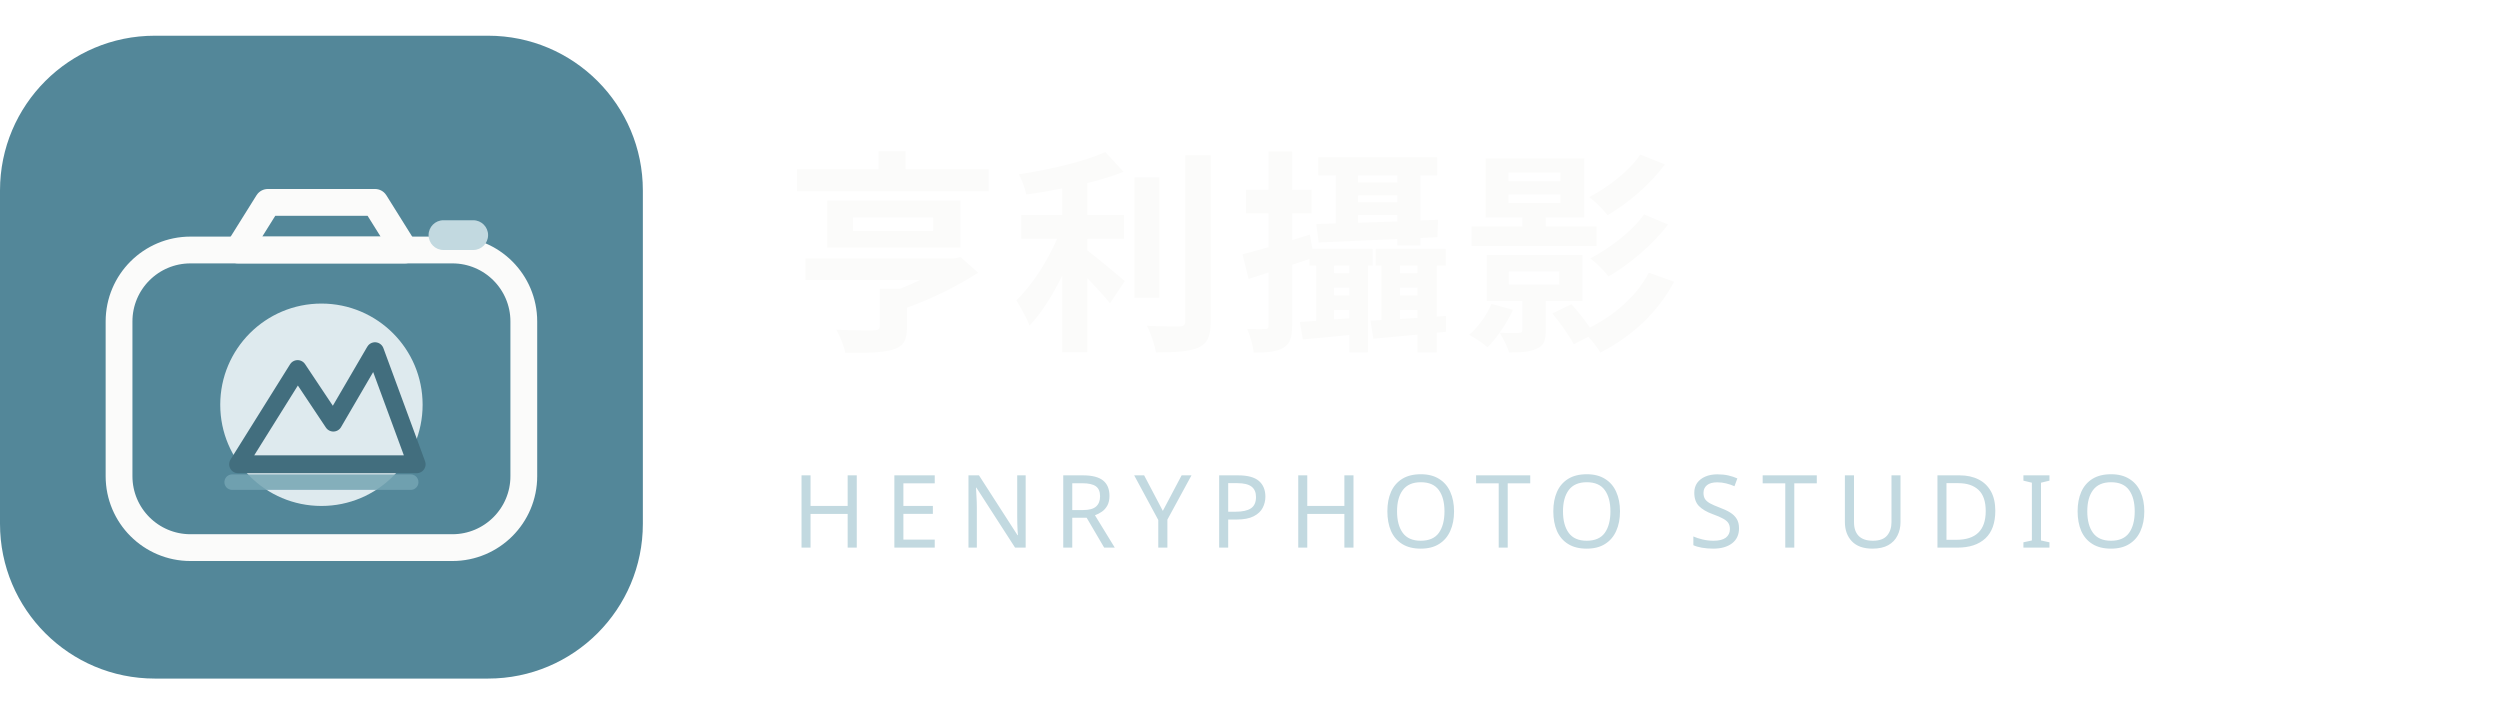
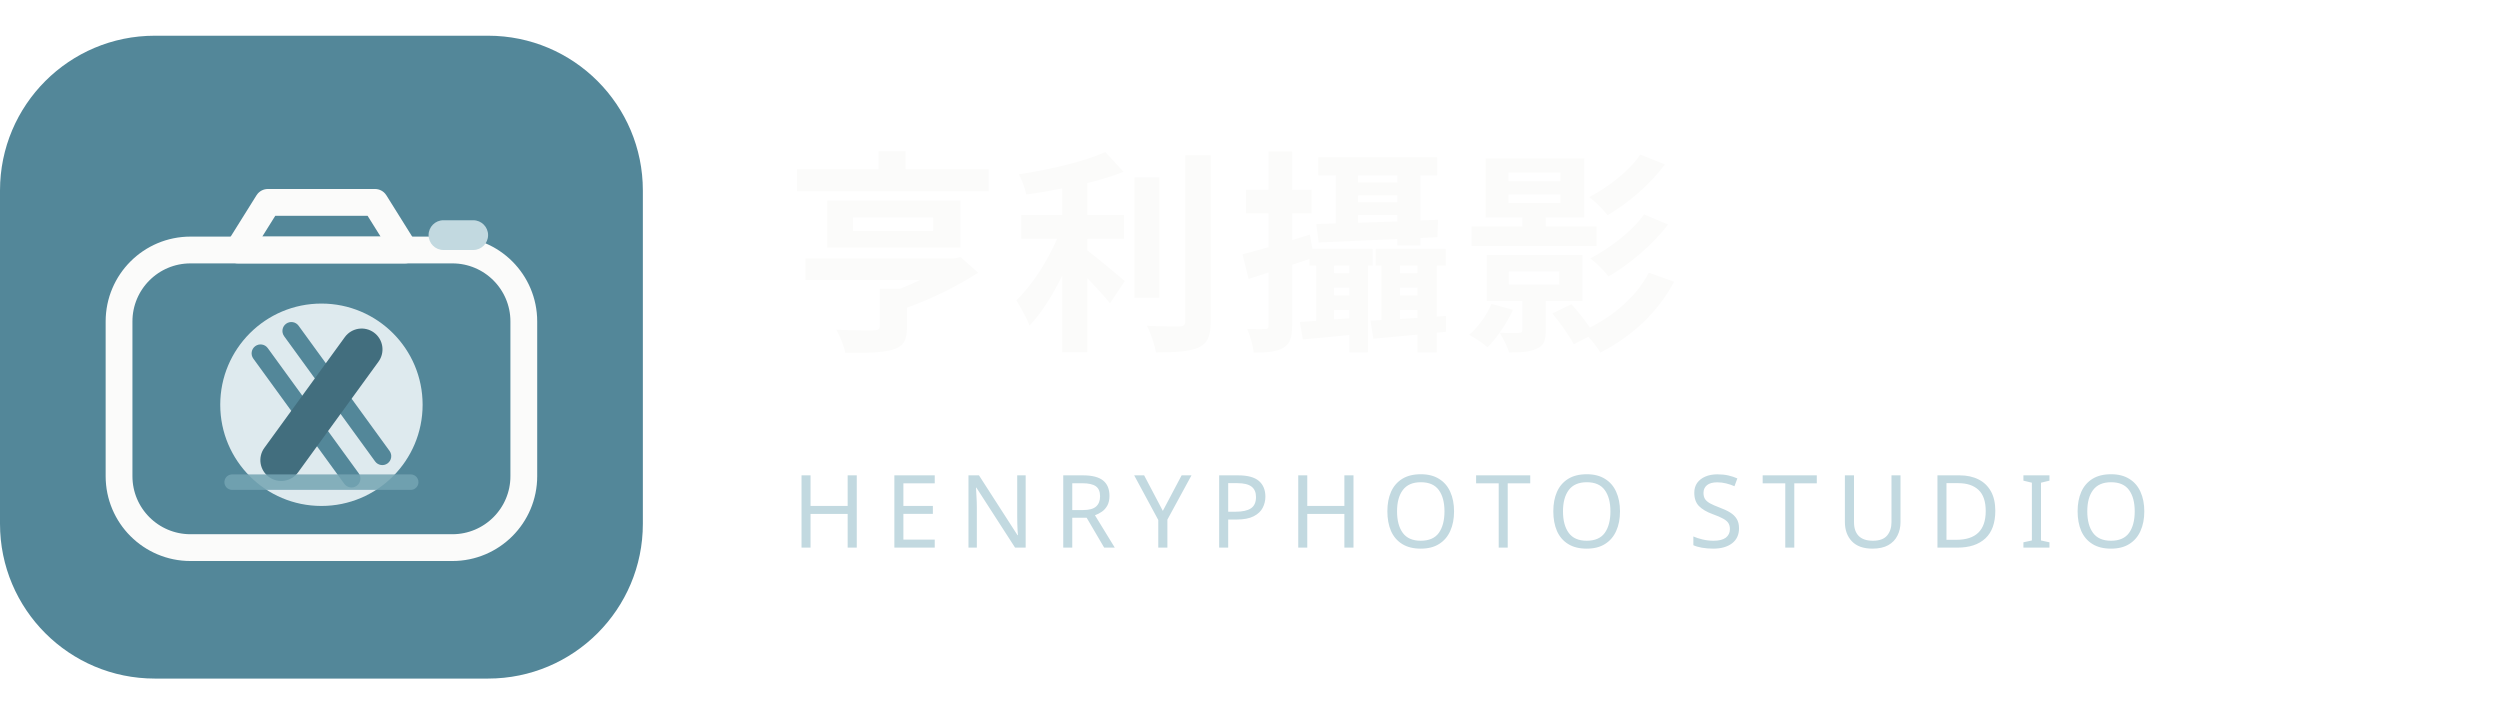
<svg xmlns="http://www.w3.org/2000/svg" width="420" height="120" viewBox="0 0 420 120" role="img" aria-label="亨利攝影工作室 Henryphoto studio (ice blue base)">
  <rect x="0" y="6" width="108" height="108" rx="26" fill="#538799" />
  <rect x="20" y="42" width="68" height="50" rx="12" fill="none" stroke="#fbfbfa" stroke-width="4.5" />
  <path d="M40 42 L45 34 L63 34 L68 42 Z" fill="none" stroke="#fbfbfa" stroke-width="4.5" stroke-linejoin="round" />
  <rect x="72" y="37" width="10" height="5" rx="2.5" fill="#c2d9e0" />
  <circle cx="54" cy="68" r="17" fill="#deeaee" />
-   <path d="M40 78 L50 62 L56 71 L63 59 L70 78 Z" fill="none" stroke="#426e7e" stroke-width="3" stroke-linejoin="round" stroke-linecap="round" />
+   <g transform="rotate(-36 54 68)">
+     <rect x="49.3" y="53.5" width="3" height="29" rx="1.5" fill="#538799" />
+     <rect x="55.7" y="53.5" width="3" height="29" rx="1.5" fill="#538799" />
+   </g>
+   <rect x="50.5" y="53" width="7" height="30" rx="3.5" fill="#426e7e" transform="rotate(36 54 68)" />
  <path d="M39 81 L69 81" stroke="#74a4b3" stroke-width="2.6" stroke-linecap="round" opacity="0.85" />
  <text x="132" y="56" font-family="'Noto Sans TC','PingFang TC',sans-serif" font-size="36" font-weight="700" fill="#fbfbfa" letter-spacing="2">亨利攝影</text>
  <text x="133" y="92" font-family="'Outfit',sans-serif" font-size="17" font-weight="500" fill="#c2d9e0" letter-spacing="3">HENRYPHOTO STUDIO</text>
</svg>
